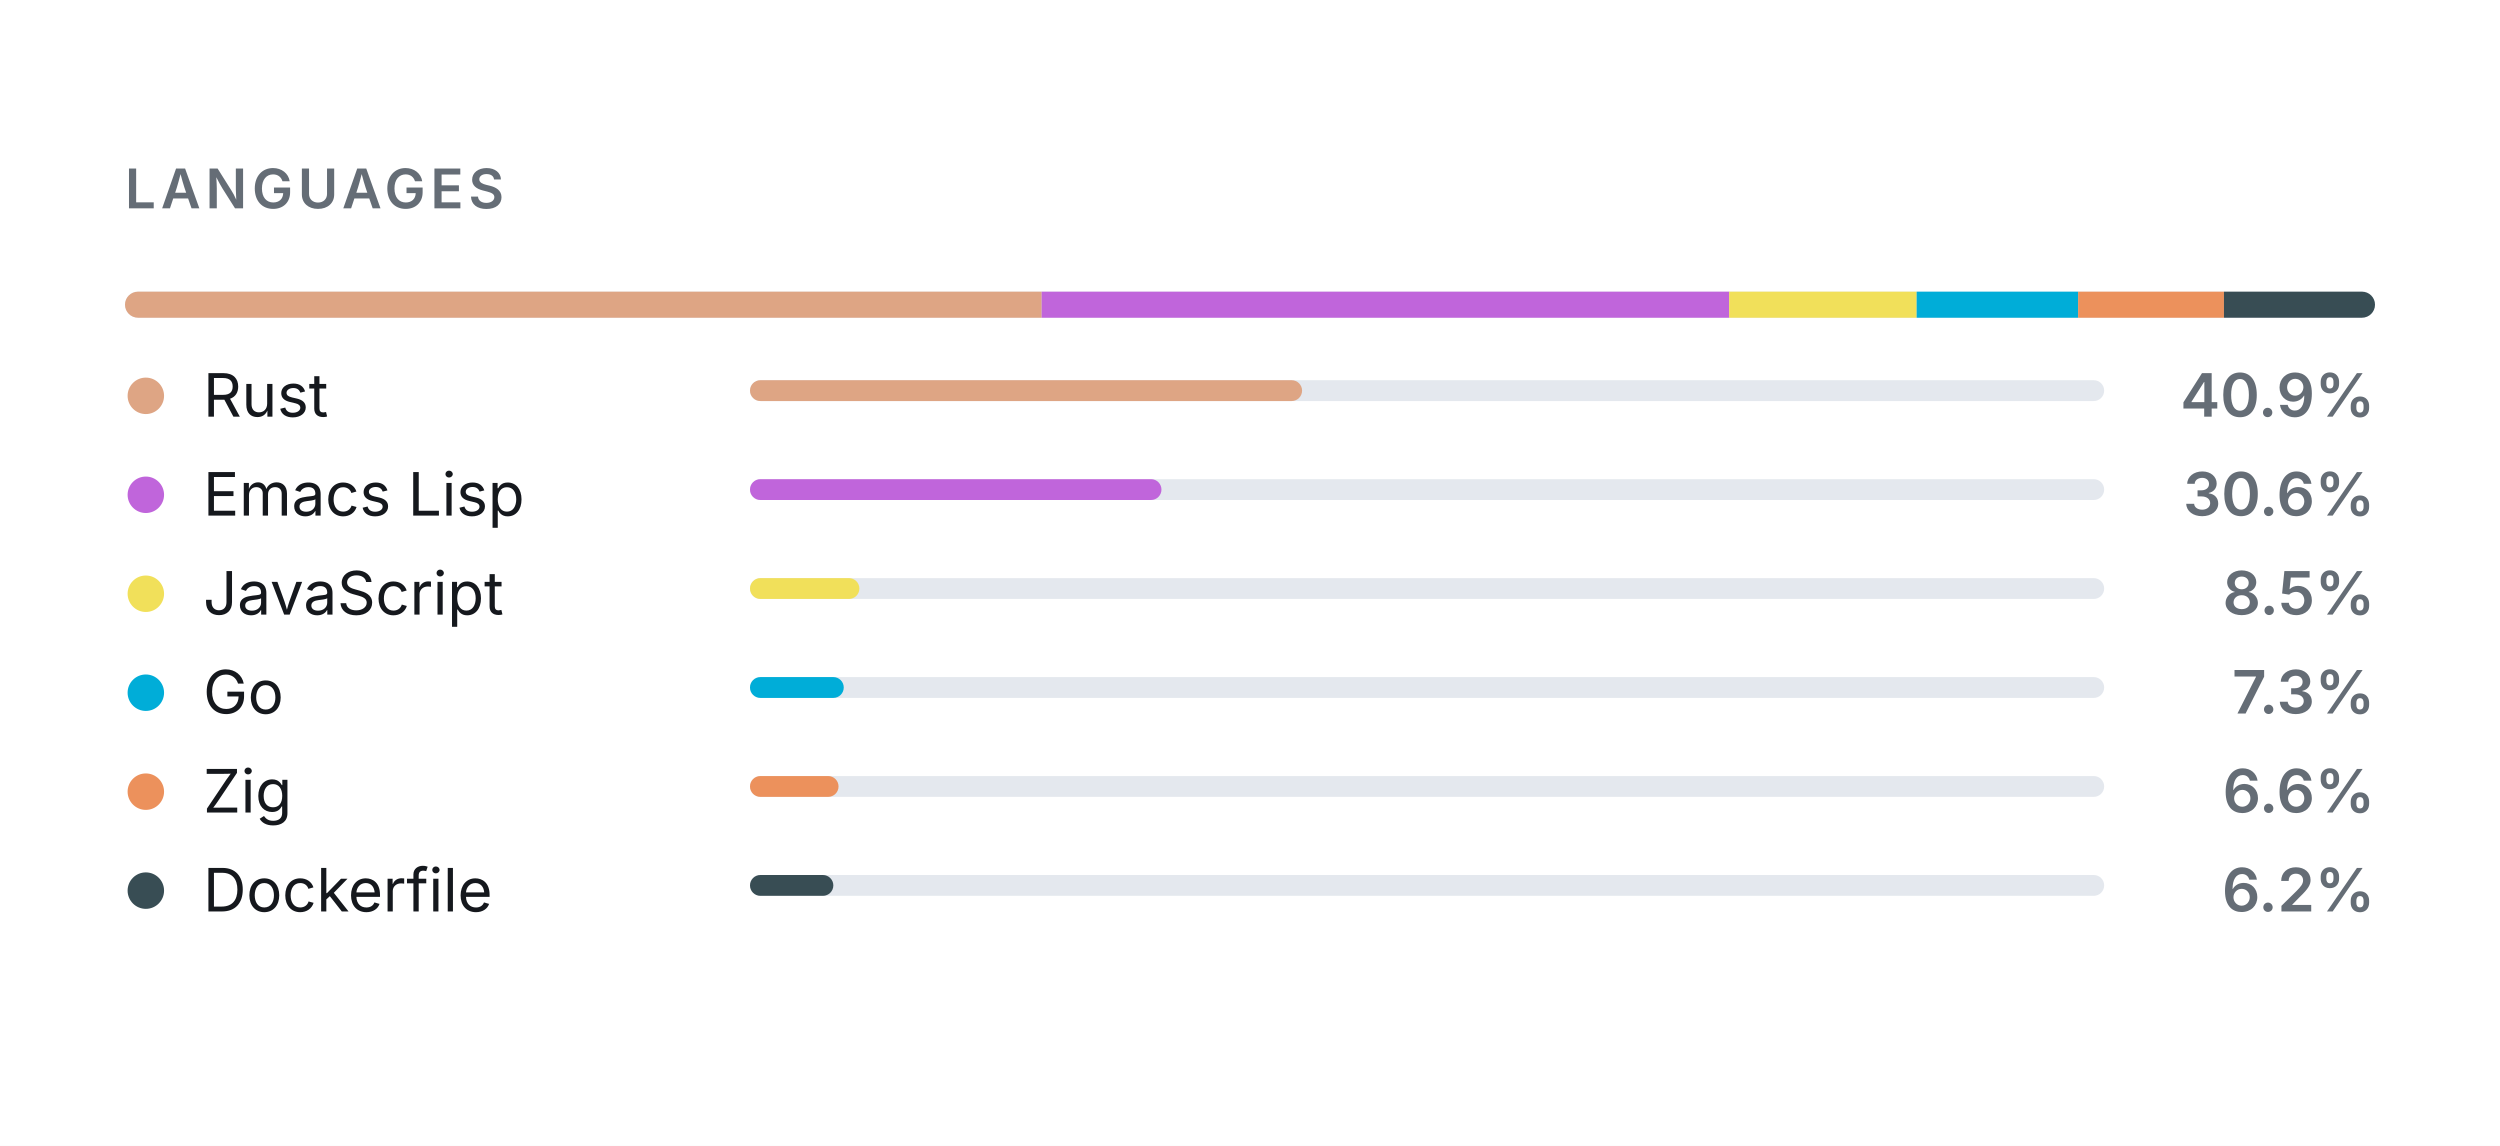
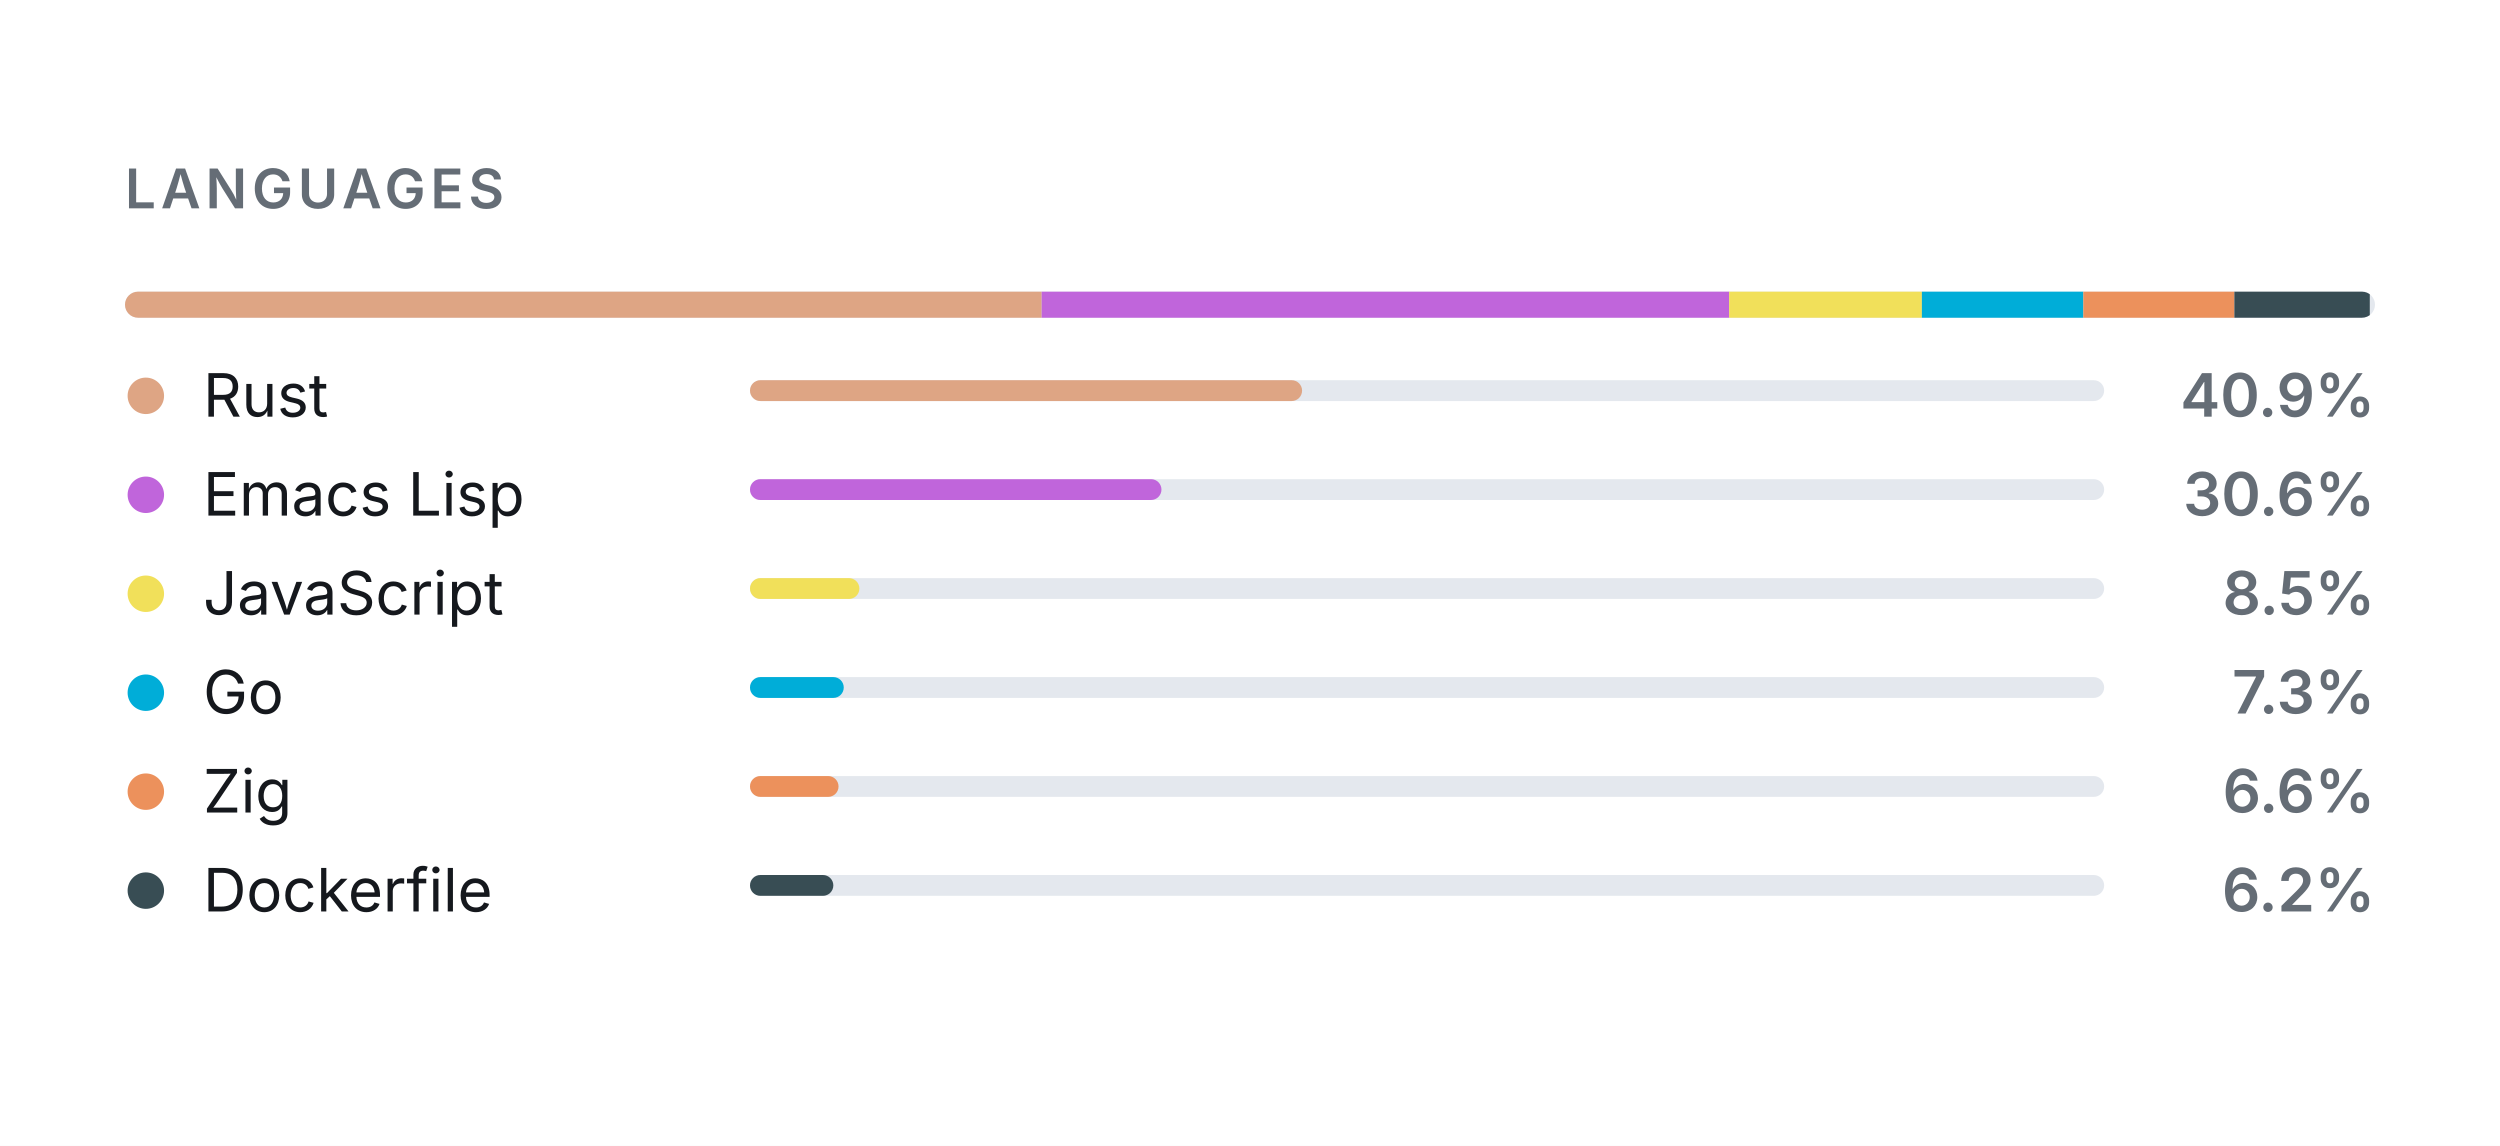
<svg xmlns="http://www.w3.org/2000/svg" width="480" height="220" viewBox="0 0 480 220" role="img" shape-rendering="geometricPrecision" text-rendering="optimizeLegibility" font-family="-apple-system, BlinkMacSystemFont, 'Segoe UI', Inter, 'Helvetica Neue', Arial, sans-serif" style="font-variant-numeric:tabular-nums">
  <rect width="100%" height="100%" fill="#ffffff" />
  <text x="24" y="40" font-size="10.5" font-weight="600" fill="#656d76" letter-spacing="0.09em">LANGUAGES</text>
  <defs>
    <clipPath id="gps-language-bar">
      <rect x="24" y="56" width="432" height="5" rx="2.5" />
    </clipPath>
  </defs>
  <rect x="24" y="56" width="432" height="5" rx="2.5" fill="#e4e8ee" />
  <g clip-path="url(#gps-language-bar)">
    <rect x="24" y="56" width="176" height="5" fill="#dea584" />
    <rect x="200" y="56" width="132" height="5" fill="#c065db" />
-     <rect x="332" y="56" width="36" height="5" fill="#f1e05a" />
-     <rect x="368" y="56" width="31" height="5" fill="#00ADD8" />
-     <rect x="399" y="56" width="28" height="5" fill="#ec915c" />
-     <rect x="427" y="56" width="29" height="5" fill="#384d54" />
+     <rect x="332" y="56" width="37" height="5" fill="#f1e05a" />
+     <rect x="369" y="56" width="31" height="5" fill="#00ADD8" />
+     <rect x="400" y="56" width="29" height="5" fill="#ec915c" />
+     <rect x="429" y="56" width="26" height="5" fill="#384d54" />
  </g>
  <circle cx="28" cy="76" r="3.5" fill="#dea584" />
  <text x="39" y="80" font-size="11.5" font-weight="400" fill="#15181d">Rust</text>
  <rect x="144" y="73" width="260" height="4" rx="2" fill="#e4e8ee" />
  <rect x="144" y="73" width="106" height="4" rx="2" fill="#dea584" />
  <text x="456" y="80" font-size="11.5" font-weight="600" fill="#656d76" text-anchor="end">40.9%</text>
  <circle cx="28" cy="95" r="3.5" fill="#c065db" />
  <text x="39" y="99" font-size="11.5" font-weight="400" fill="#15181d">Emacs Lisp</text>
  <rect x="144" y="92" width="260" height="4" rx="2" fill="#e4e8ee" />
  <rect x="144" y="92" width="79" height="4" rx="2" fill="#c065db" />
  <text x="456" y="99" font-size="11.5" font-weight="600" fill="#656d76" text-anchor="end">30.6%</text>
  <circle cx="28" cy="114" r="3.5" fill="#f1e05a" />
  <text x="39" y="118" font-size="11.5" font-weight="400" fill="#15181d">JavaScript</text>
  <rect x="144" y="111" width="260" height="4" rx="2" fill="#e4e8ee" />
  <rect x="144" y="111" width="21" height="4" rx="2" fill="#f1e05a" />
  <text x="456" y="118" font-size="11.5" font-weight="600" fill="#656d76" text-anchor="end">8.5%</text>
  <circle cx="28" cy="133" r="3.5" fill="#00ADD8" />
  <text x="39" y="137" font-size="11.5" font-weight="400" fill="#15181d">Go</text>
  <rect x="144" y="130" width="260" height="4" rx="2" fill="#e4e8ee" />
  <rect x="144" y="130" width="18" height="4" rx="2" fill="#00ADD8" />
  <text x="456" y="137" font-size="11.5" font-weight="600" fill="#656d76" text-anchor="end">7.3%</text>
  <circle cx="28" cy="152" r="3.5" fill="#ec915c" />
  <text x="39" y="156" font-size="11.5" font-weight="400" fill="#15181d">Zig</text>
  <rect x="144" y="149" width="260" height="4" rx="2" fill="#e4e8ee" />
  <rect x="144" y="149" width="17" height="4" rx="2" fill="#ec915c" />
  <text x="456" y="156" font-size="11.5" font-weight="600" fill="#656d76" text-anchor="end">6.6%</text>
  <circle cx="28" cy="171" r="3.5" fill="#384d54" />
  <text x="39" y="175" font-size="11.5" font-weight="400" fill="#15181d">Dockerfile</text>
  <rect x="144" y="168" width="260" height="4" rx="2" fill="#e4e8ee" />
  <rect x="144" y="168" width="16" height="4" rx="2" fill="#384d54" />
  <text x="456" y="175" font-size="11.5" font-weight="600" fill="#656d76" text-anchor="end">6.2%</text>
</svg>
